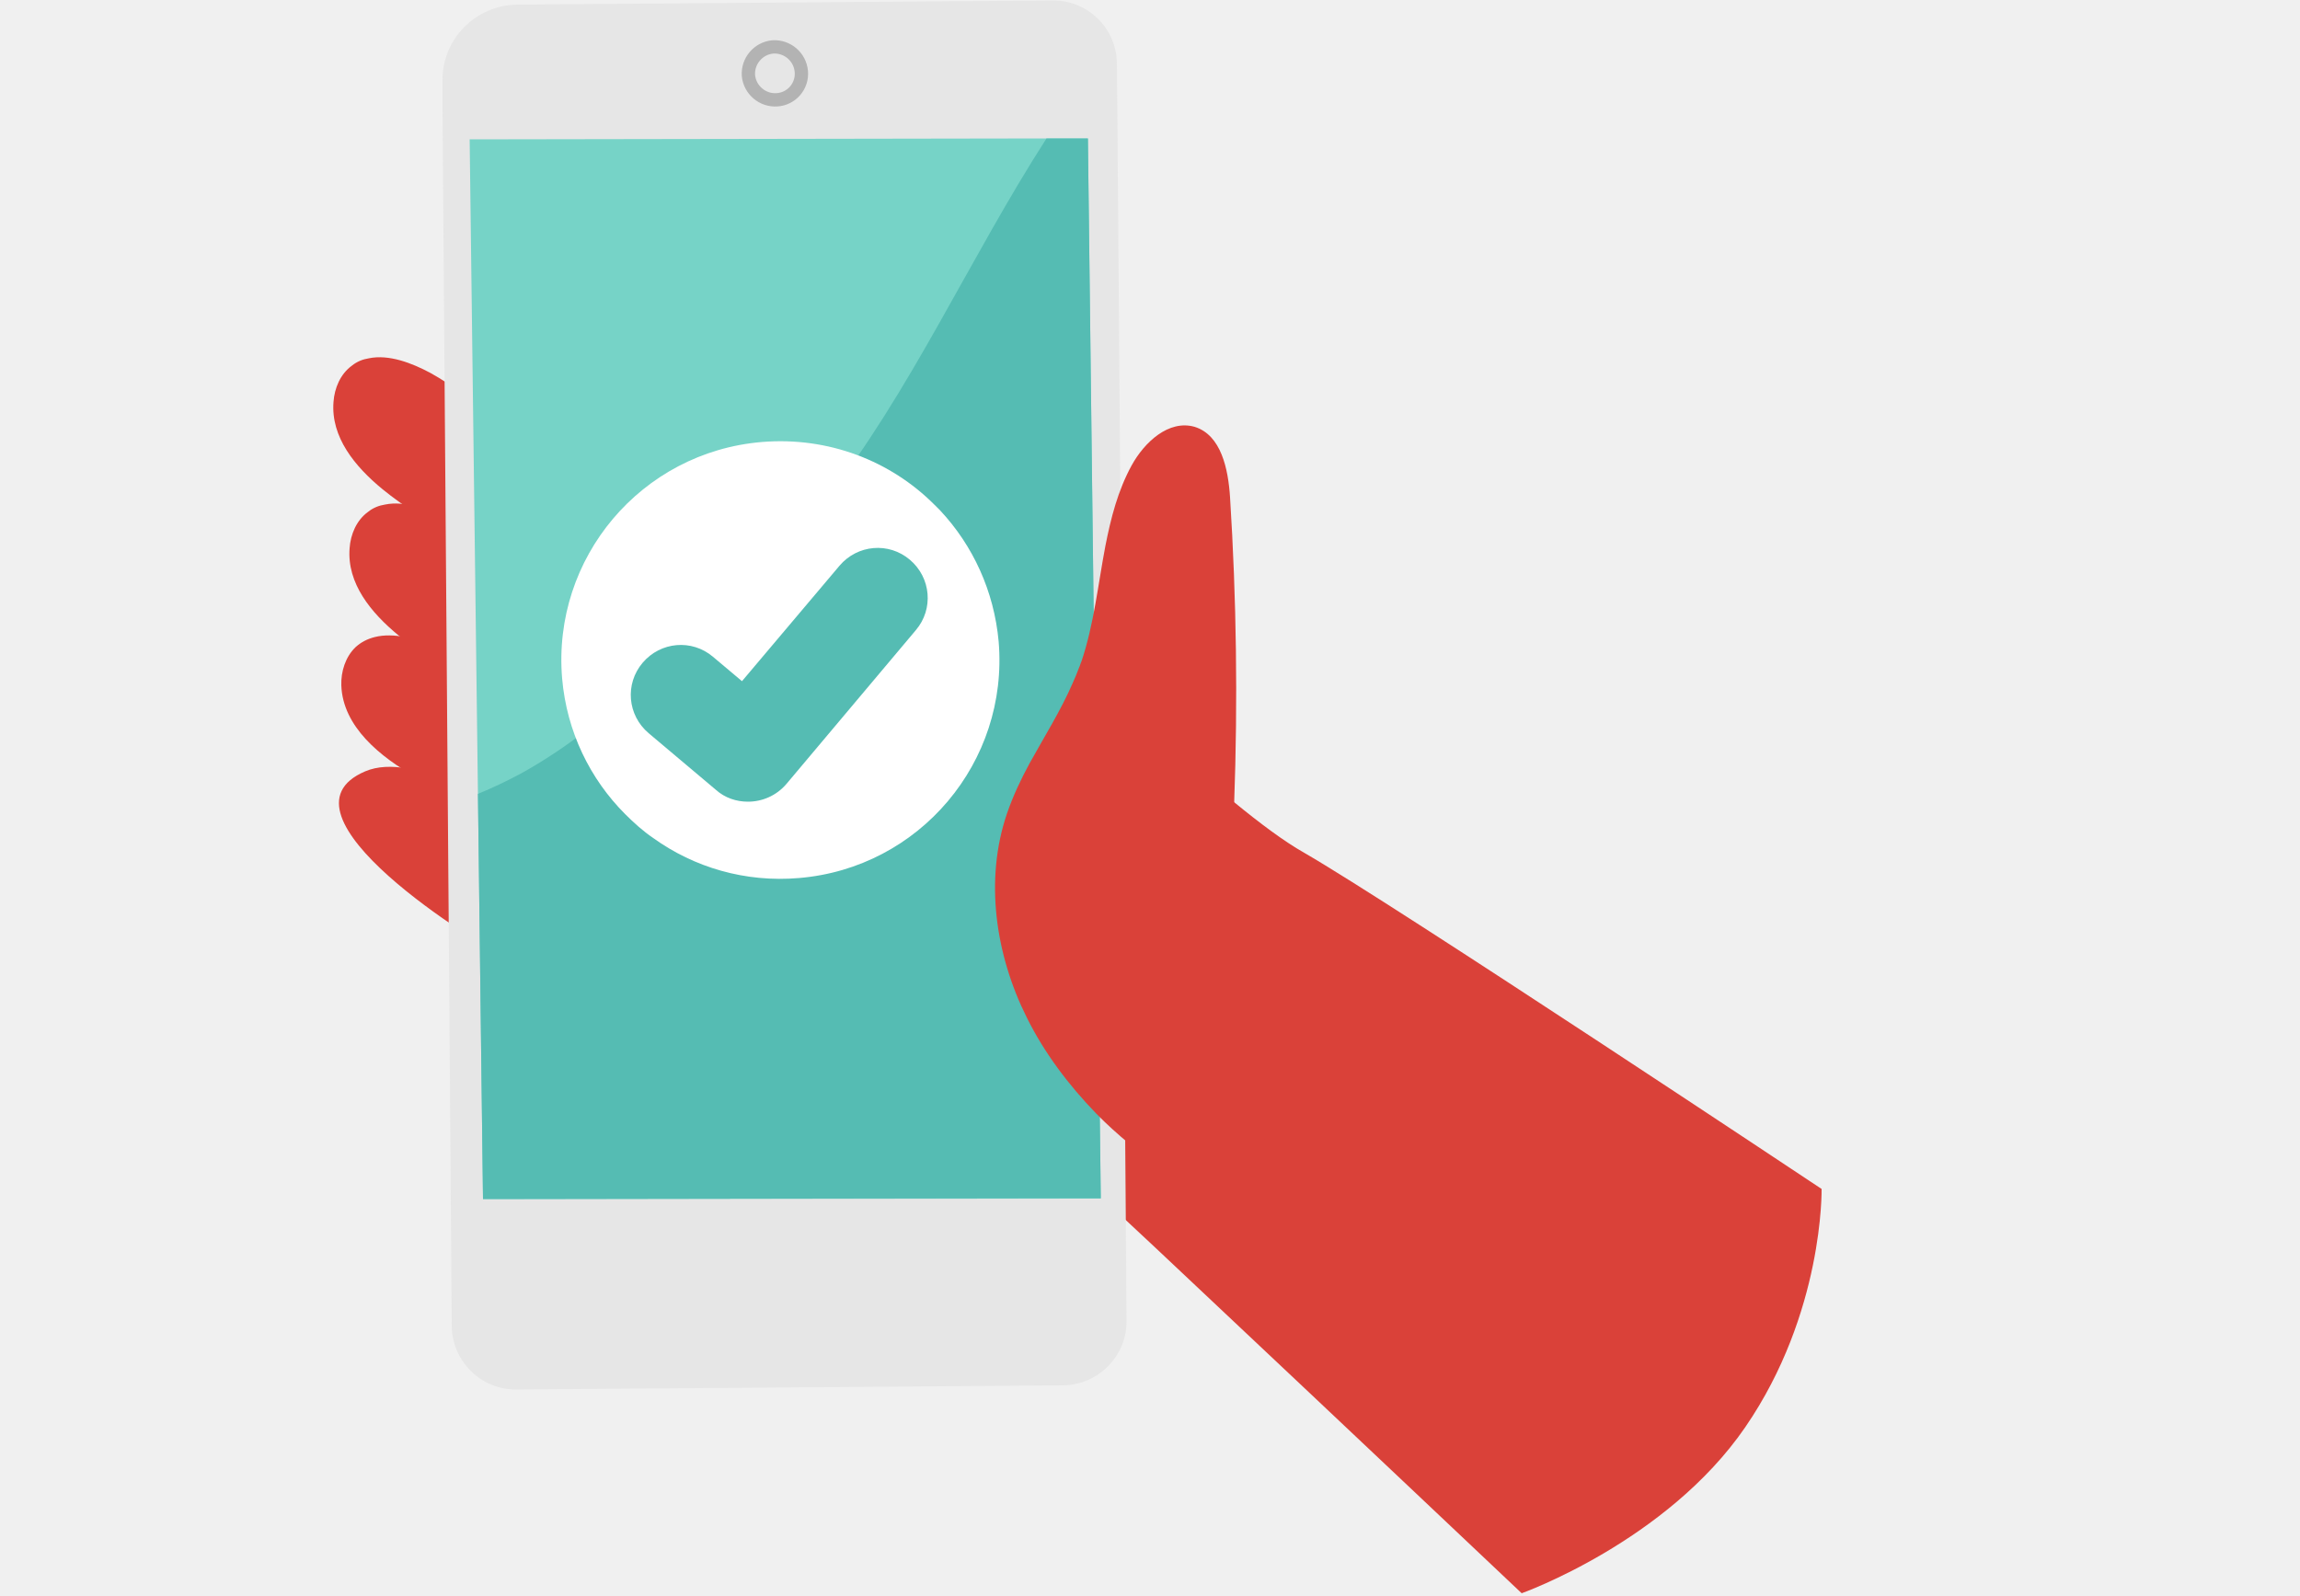
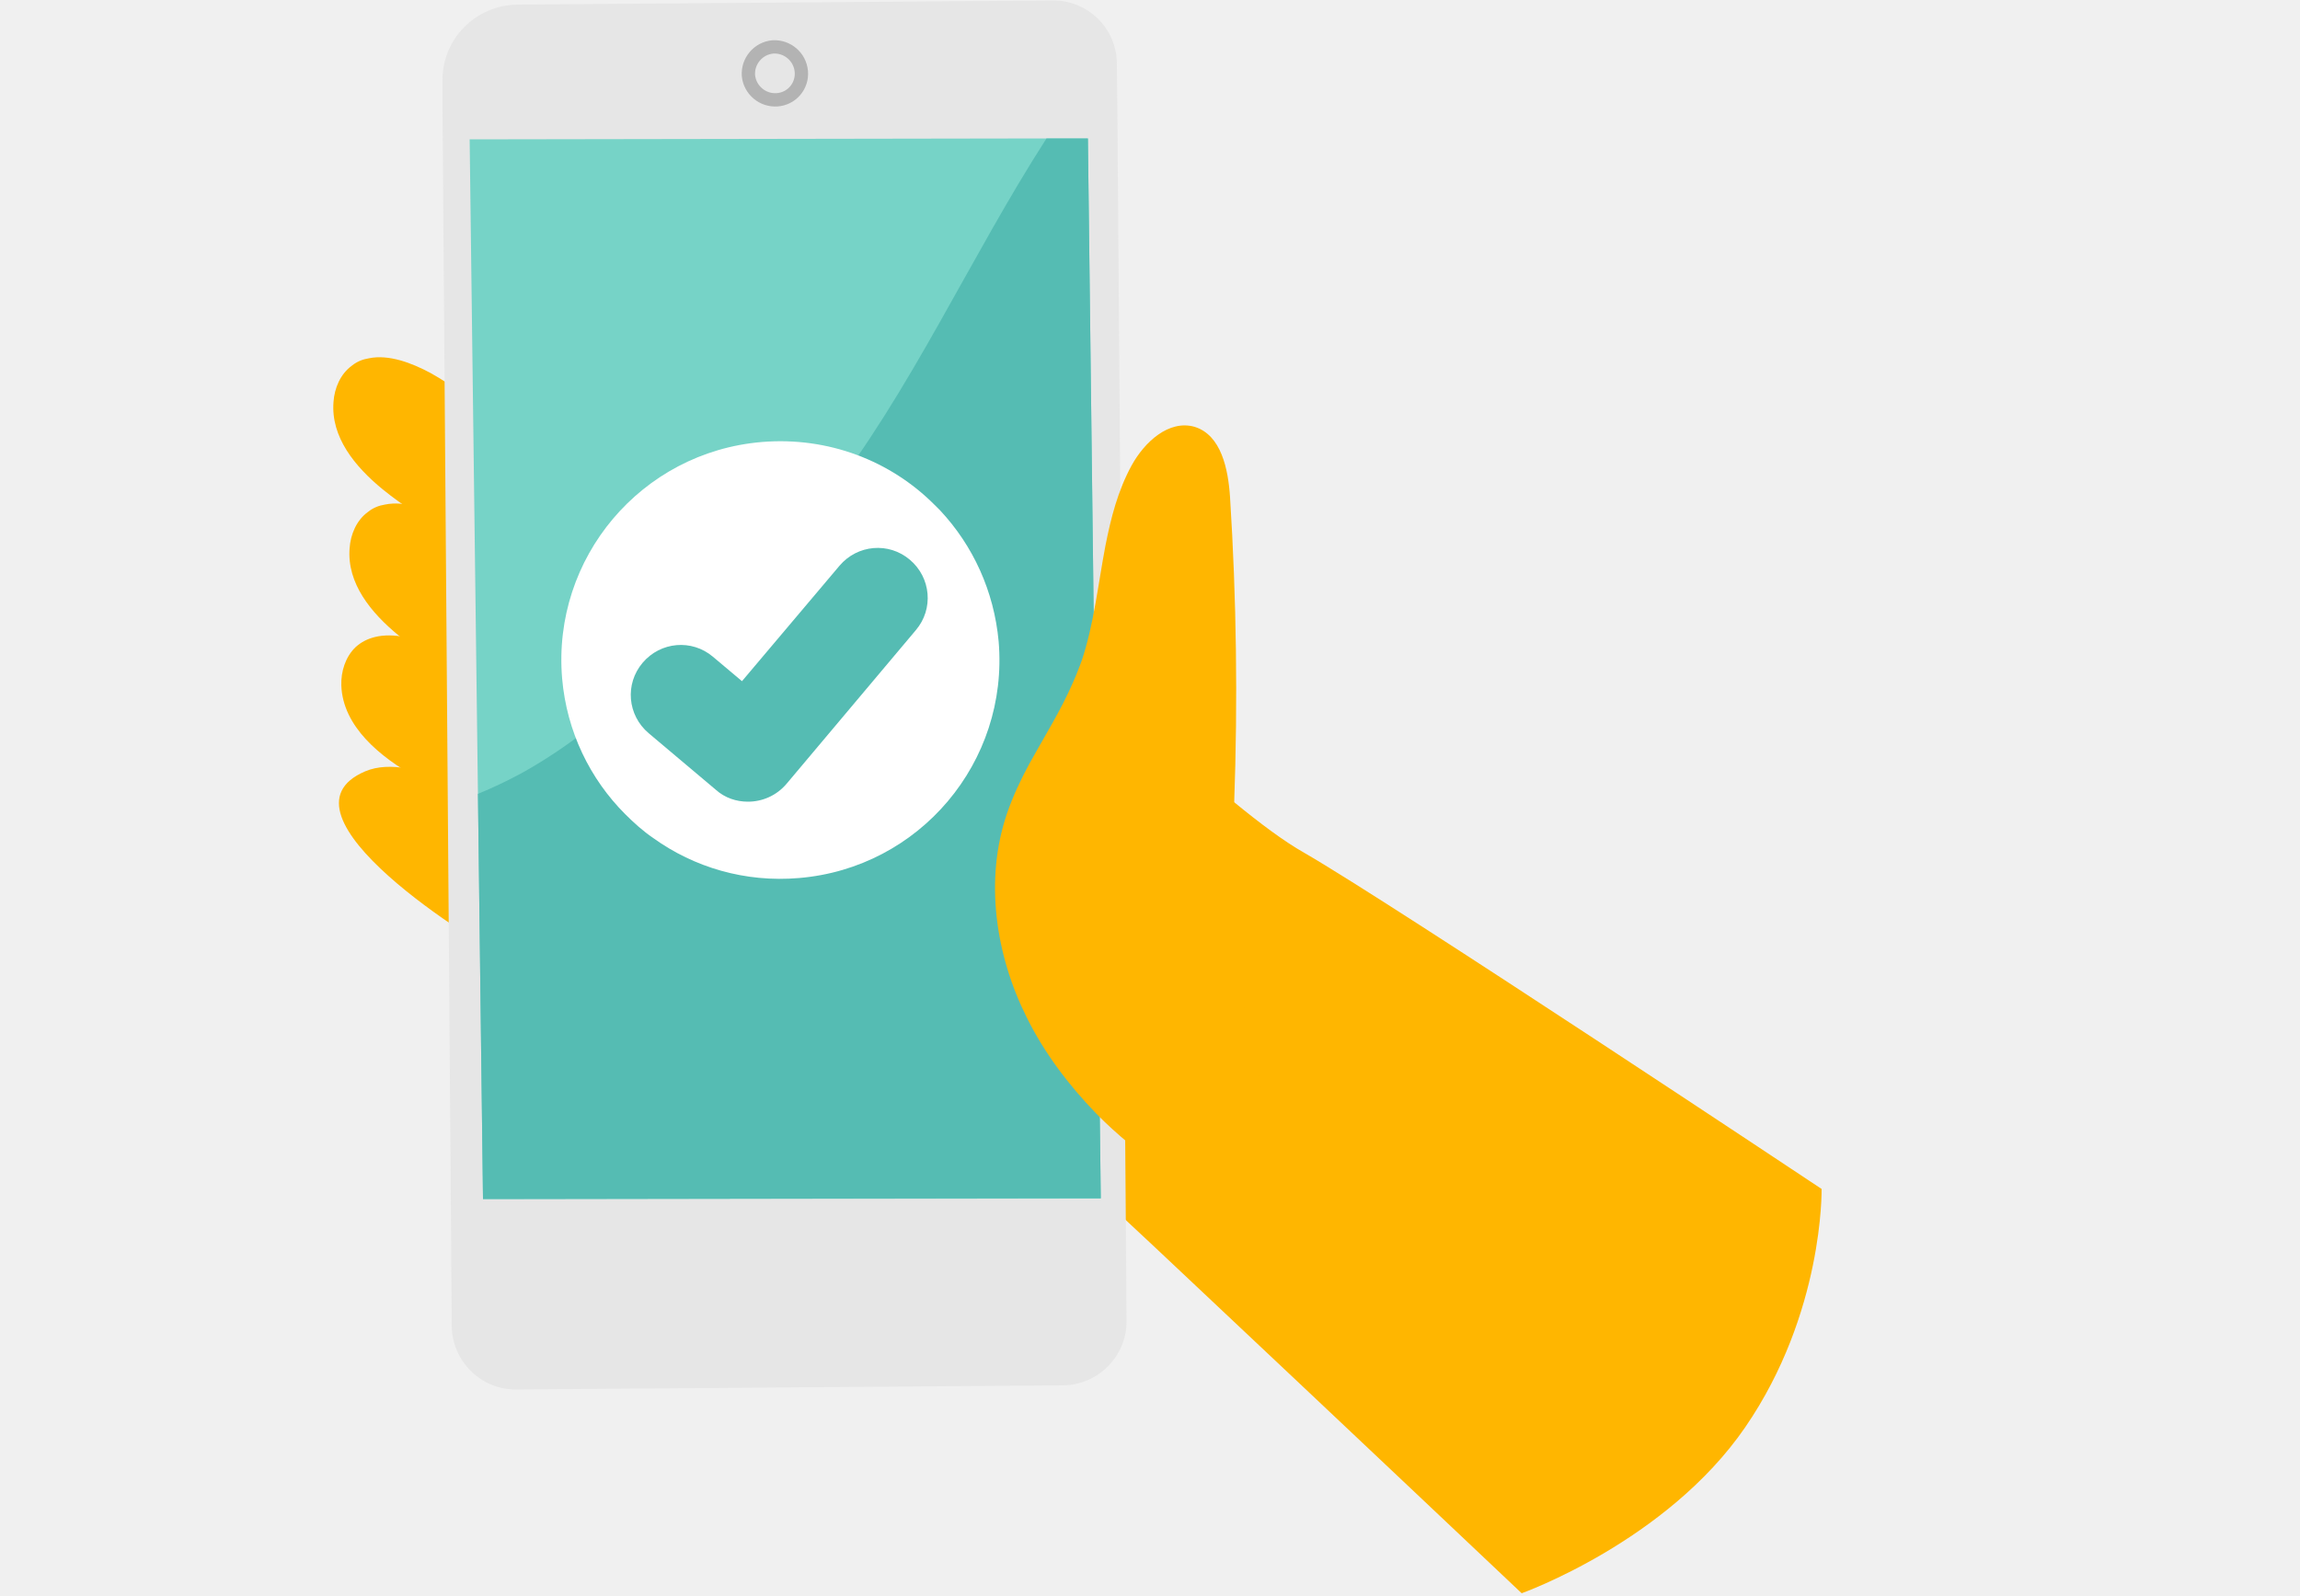
- <svg xmlns="http://www.w3.org/2000/svg" version="1.1" x="0px" y="0px" viewBox="0 0 500 347" style="enable-background:new 0 0 500 347;" xml:space="preserve">
+ <svg xmlns="http://www.w3.org/2000/svg" version="1.1" id="Layer_1" x="0px" y="0px" viewBox="0 0 500 347" style="enable-background:new 0 0 500 347;" xml:space="preserve">
  <style type="text/css">
- 	.st0{fill:#DA4139;}
+ 	.st0{fill:#FFB600;}
	.st1{fill:#E6E6E6;}
	.st2{fill:#76D3C7;}
	.st3{fill:none;stroke:#B3B3B3;stroke-width:2.895;stroke-linecap:round;stroke-linejoin:round;stroke-miterlimit:10;}
	.st4{fill:#55BCB3;}
	.st5{fill:#FFFFFF;}
</style>
  <g id="_x39_8">
    <g>
      <g>
-         <path class="st0" d="M396,258.5c0,0,0.5,26.9-16.6,51.8c-17.1,24.9-48.6,36.1-48.6,36.1s-39-36.9-69.3-65.4     c-7.1-6.7-13.8-13-19.4-18.2c-0.3-2.6-1.7-10.2-3.7-20.8c-3.8-19.4-9.6-48.9-14.5-76.2c3.2-5.8,6.8-11.5,9.4-17.5     c0.5-1.1,1-2.3,1.4-3.4c0.2-0.4,0.3-0.9,0.5-1.3c2.1,2.1,4.2,4.2,6.5,6.5c8.4,8.3,17.9,17.2,26.7,24.4     c5.5,4.5,10.7,8.4,15.1,10.9C302.8,196.5,396,258.5,396,258.5z" />
+         <path class="st0" d="M396,258.5c0,0,0.5,26.9-16.6,51.8s-48.6,36.1-48.6,36.1s-39-36.9-69.3-65.4c-7.1-6.7-13.8-13-19.4-18.2     c-0.3-2.6-1.7-10.2-3.7-20.8c-3.8-19.4-9.6-48.9-14.5-76.2c3.2-5.8,6.8-11.5,9.4-17.5c0.5-1.1,1-2.3,1.4-3.4     c0.2-0.4,0.3-0.9,0.5-1.3c2.1,2.1,4.2,4.2,6.5,6.5c8.4,8.3,17.9,17.2,26.7,24.4c5.5,4.5,10.7,8.4,15.1,10.9     C302.8,196.5,396,258.5,396,258.5z" />
      </g>
      <g>
        <path class="st0" d="M79.4,167.7c10.6-4.5,29.2,7.6,37.7,13.1c0,0,0,0,0.1,0c7.5,4.9,15.3,12,14.9,21c-0.1,3-1.3,6.1-3.6,8     c-0.3,0.2-0.6,0.5-0.9,0.7c-4.6,2.9-11.1,1-16.2-1.5C103.8,205.4,57.8,176.9,79.4,167.7z" />
-         <path class="st0" d="M129,179.7c-10.3,5.1-29.5-5.6-38.4-10.6c0,0-0.1-0.1-0.1-0.1c-7.8-4.4-16-11-16.3-20     c-0.1-3,0.9-6.2,3.1-8.3c1.2-1.1,2.6-1.8,4.2-2.2c4-1,8.9,0.3,13,2C102.3,143.7,150.1,169.2,129,179.7z" />
+         <path class="st0" d="M129,179.7c-10.3,5.1-29.5-5.6-38.4-10.6l-0.1-0.1c-7.8-4.4-16-11-16.3-20c-0.1-3,0.9-6.2,3.1-8.3     c1.2-1.1,2.6-1.8,4.2-2.2c4-1,8.9,0.3,13,2C102.3,143.7,150.1,169.2,129,179.7z" />
        <path class="st0" d="M127.3,155.5c-10.8,4-28.9-8.8-37.2-14.7c-1.1-0.8-2.3-1.7-3.4-2.6c-6.1-5-11.3-11.4-10.7-19     c0.2-3,1.5-6.1,4-7.9c1.1-0.9,2.4-1.4,3.7-1.6c4.3-0.9,9.3,1,13.4,3.2C104.4,116.9,149.3,147.2,127.3,155.5z" />
        <path class="st0" d="M123.8,123.7c-10.8,4-28.9-8.8-37.2-14.7c-1.1-0.8-2.3-1.7-3.4-2.6c-6.1-5-11.3-11.4-10.7-19     c0.2-3,1.5-6.1,4-7.9c1.1-0.9,2.4-1.4,3.7-1.6c4.3-0.9,9.3,1,13.4,3.2C101,85.1,145.9,115.4,123.8,123.7z" />
      </g>
      <g>
        <g>
-           <path class="st1" d="M242.8,13.9l0.1,9.7l1.8,236.4l0.2,27.1c0.1,7.7-6.1,14-13.8,14.1l-118.8,0.9c-7.7,0.1-14-6.1-14.1-13.8      l-0.2-28L96.2,23.8l0-6.3C96.1,8.5,103.4,1.1,112.5,1l116.3-0.9C236.5,0,242.8,6.2,242.8,13.9z" />
+           <path class="st1" d="M242.8,13.9l0.1,9.7l1.8,236.4l0.2,27.1c0.1,7.7-6.1,14-13.8,14.1l-118.8,0.9c-7.7,0.1-14-6.1-14.1-13.8      l-0.2-28L96.2,23.8v-6.3c-0.1-9,7.2-16.4,16.3-16.5l116.3-0.9C236.5,0,242.8,6.2,242.8,13.9z" />
          <polygon class="st2" points="236.5,30.1 239.3,260.6 105,260.7 103.9,172.6 102.1,30.3 227.5,30.1     " />
          <path class="st3" d="M174.2,15.5c-0.3-3.2-3.1-5.5-6.2-5.3c-3.2,0.3-5.5,3.1-5.3,6.2c0.3,3.2,3.1,5.5,6.2,5.3      C172.1,21.5,174.5,18.7,174.2,15.5z" />
          <path class="st4" d="M236.5,30.1l2.8,230.4L105,260.7l-1.1-88.1c3.2-1.3,6.3-2.8,9.3-4.4c8.9-4.9,16.9-11.2,24.6-17.7      c14.8-12.5,29.2-25.8,41.2-41.1c19.1-24.4,31.7-53.2,48.5-79.3L236.5,30.1z" />
        </g>
        <g>
          <g>
            <path class="st5" d="M217.1,139.5c2.2,26.2-17.2,49.2-43.4,51.4c-11.7,1-22.8-2.3-31.7-8.7c-2.2-1.5-4.2-3.3-6.1-5.2       c-7.6-7.6-12.7-17.9-13.7-29.5c-2.2-26.2,17.2-49.2,43.4-51.4c14.5-1.2,28,4.1,37.5,13.6c0.4,0.4,0.9,0.9,1.3,1.3       C211.5,118.6,216.1,128.5,217.1,139.5z" />
            <g>
-               <path class="st4" d="M162.6,174.3c-2.5,0-5-0.8-7-2.6L141,159.4c-4.6-3.9-5.2-10.7-1.3-15.3c3.9-4.6,10.7-5.2,15.3-1.3        l6.3,5.3l21.2-25.1c3.9-4.6,10.7-5.2,15.3-1.3c4.6,3.9,5.2,10.7,1.3,15.3L171,170.4C168.8,173,165.7,174.3,162.6,174.3z" />
+               <path class="st4" d="M162.6,174.3c-2.5,0-5-0.8-7-2.6L141,159.4c-4.6-3.9-5.2-10.7-1.3-15.3s10.7-5.2,15.3-1.3l6.3,5.3        l21.2-25.1c3.9-4.6,10.7-5.2,15.3-1.3c4.6,3.9,5.2,10.7,1.3,15.3L171,170.4C168.8,173,165.7,174.3,162.6,174.3z" />
            </g>
          </g>
        </g>
      </g>
      <g>
        <path class="st0" d="M267.1,196.6c-0.4,5.1,1,11.9,2.6,19.1c3,13,7,27.5,4.3,37.3c-0.5,1.8-1.2,3.4-2.1,4.8     c-6,8.9-26.9-8.9-33-15.1c-0.2-0.2-0.4-0.4-0.6-0.6c-6-6.2-11.3-13.2-15.1-20.9c-6.8-13.6-9.2-29.9-4.3-44.3     c1.3-3.8,3-7.4,4.9-10.9c3.2-5.8,6.8-11.5,9.4-17.5c0.5-1.1,1-2.3,1.4-3.4c0.2-0.4,0.3-0.9,0.5-1.3c2.7-8,3.6-16.7,5.2-25.1     c1.2-6.1,2.7-12,5.7-17.5c2.8-5.1,8.1-10,13.7-8.4c5.8,1.8,7.3,9.2,7.7,15.3c1.4,22.1,1.7,44.3,0.9,66.4     C268,181.8,267.6,189.2,267.1,196.6z" />
      </g>
    </g>
  </g>
-   <g id="Layer_1">
+   <g id="Layer_1_1_">
</g>
</svg>
